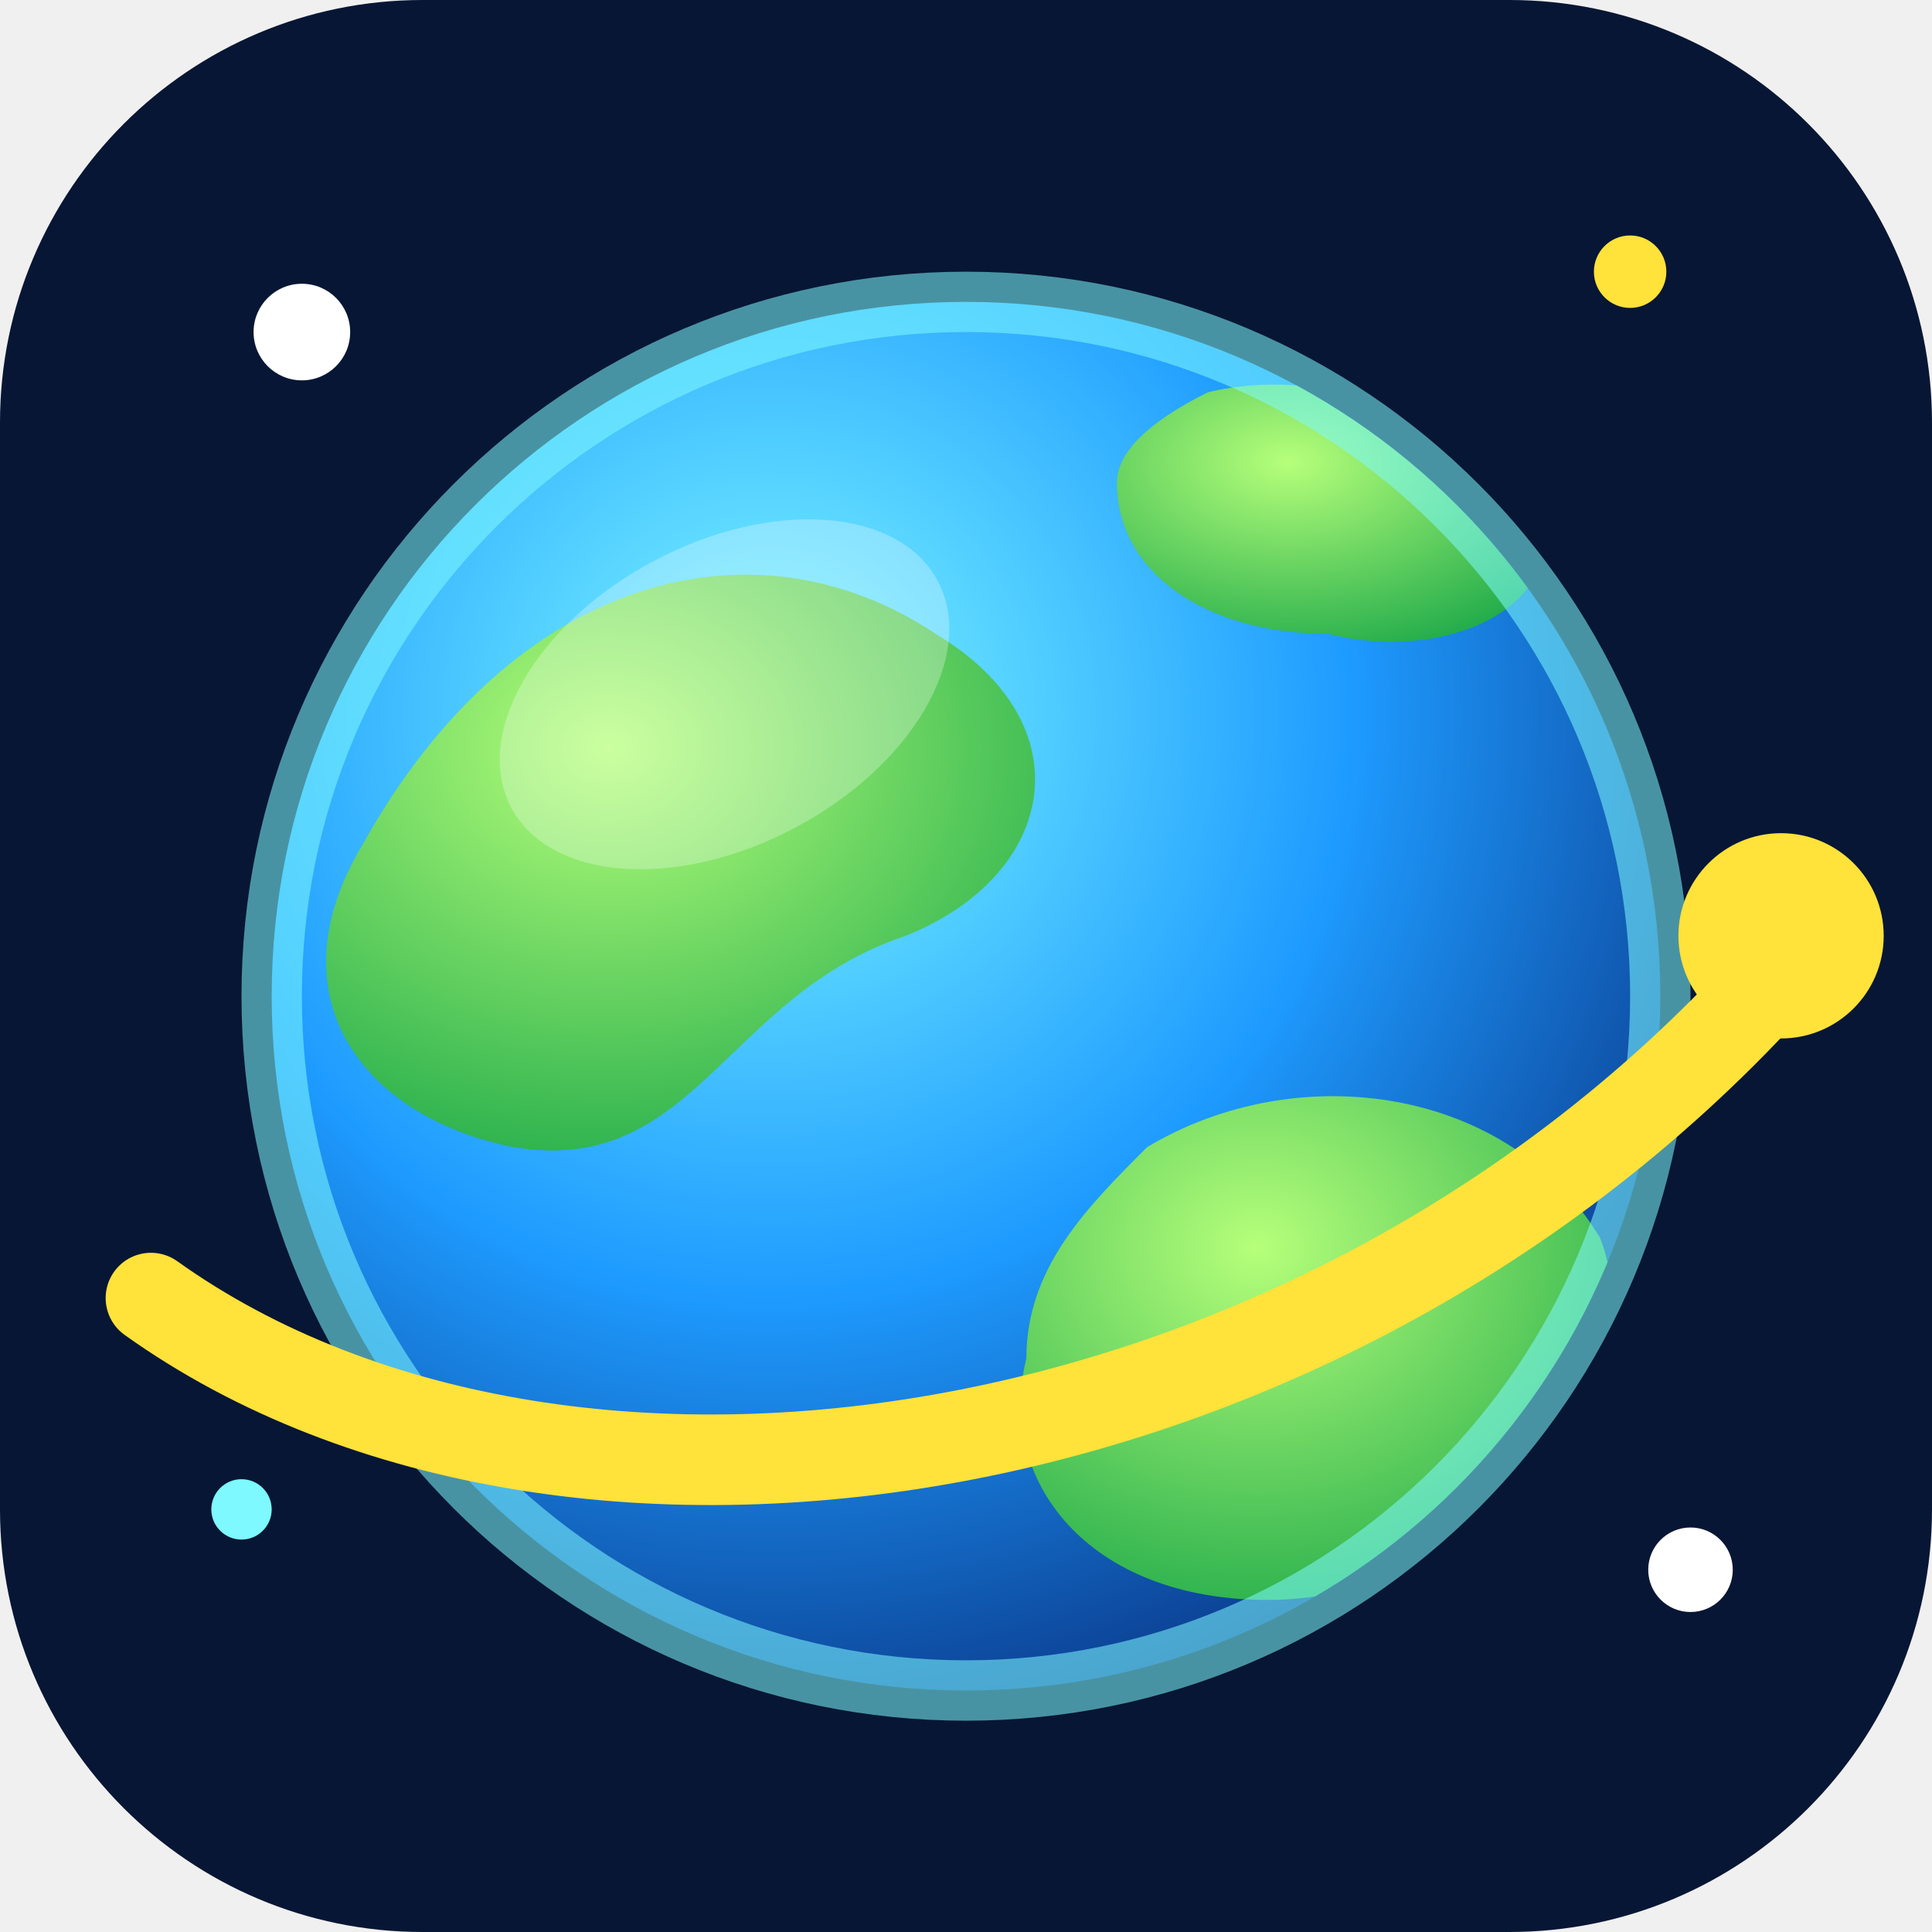
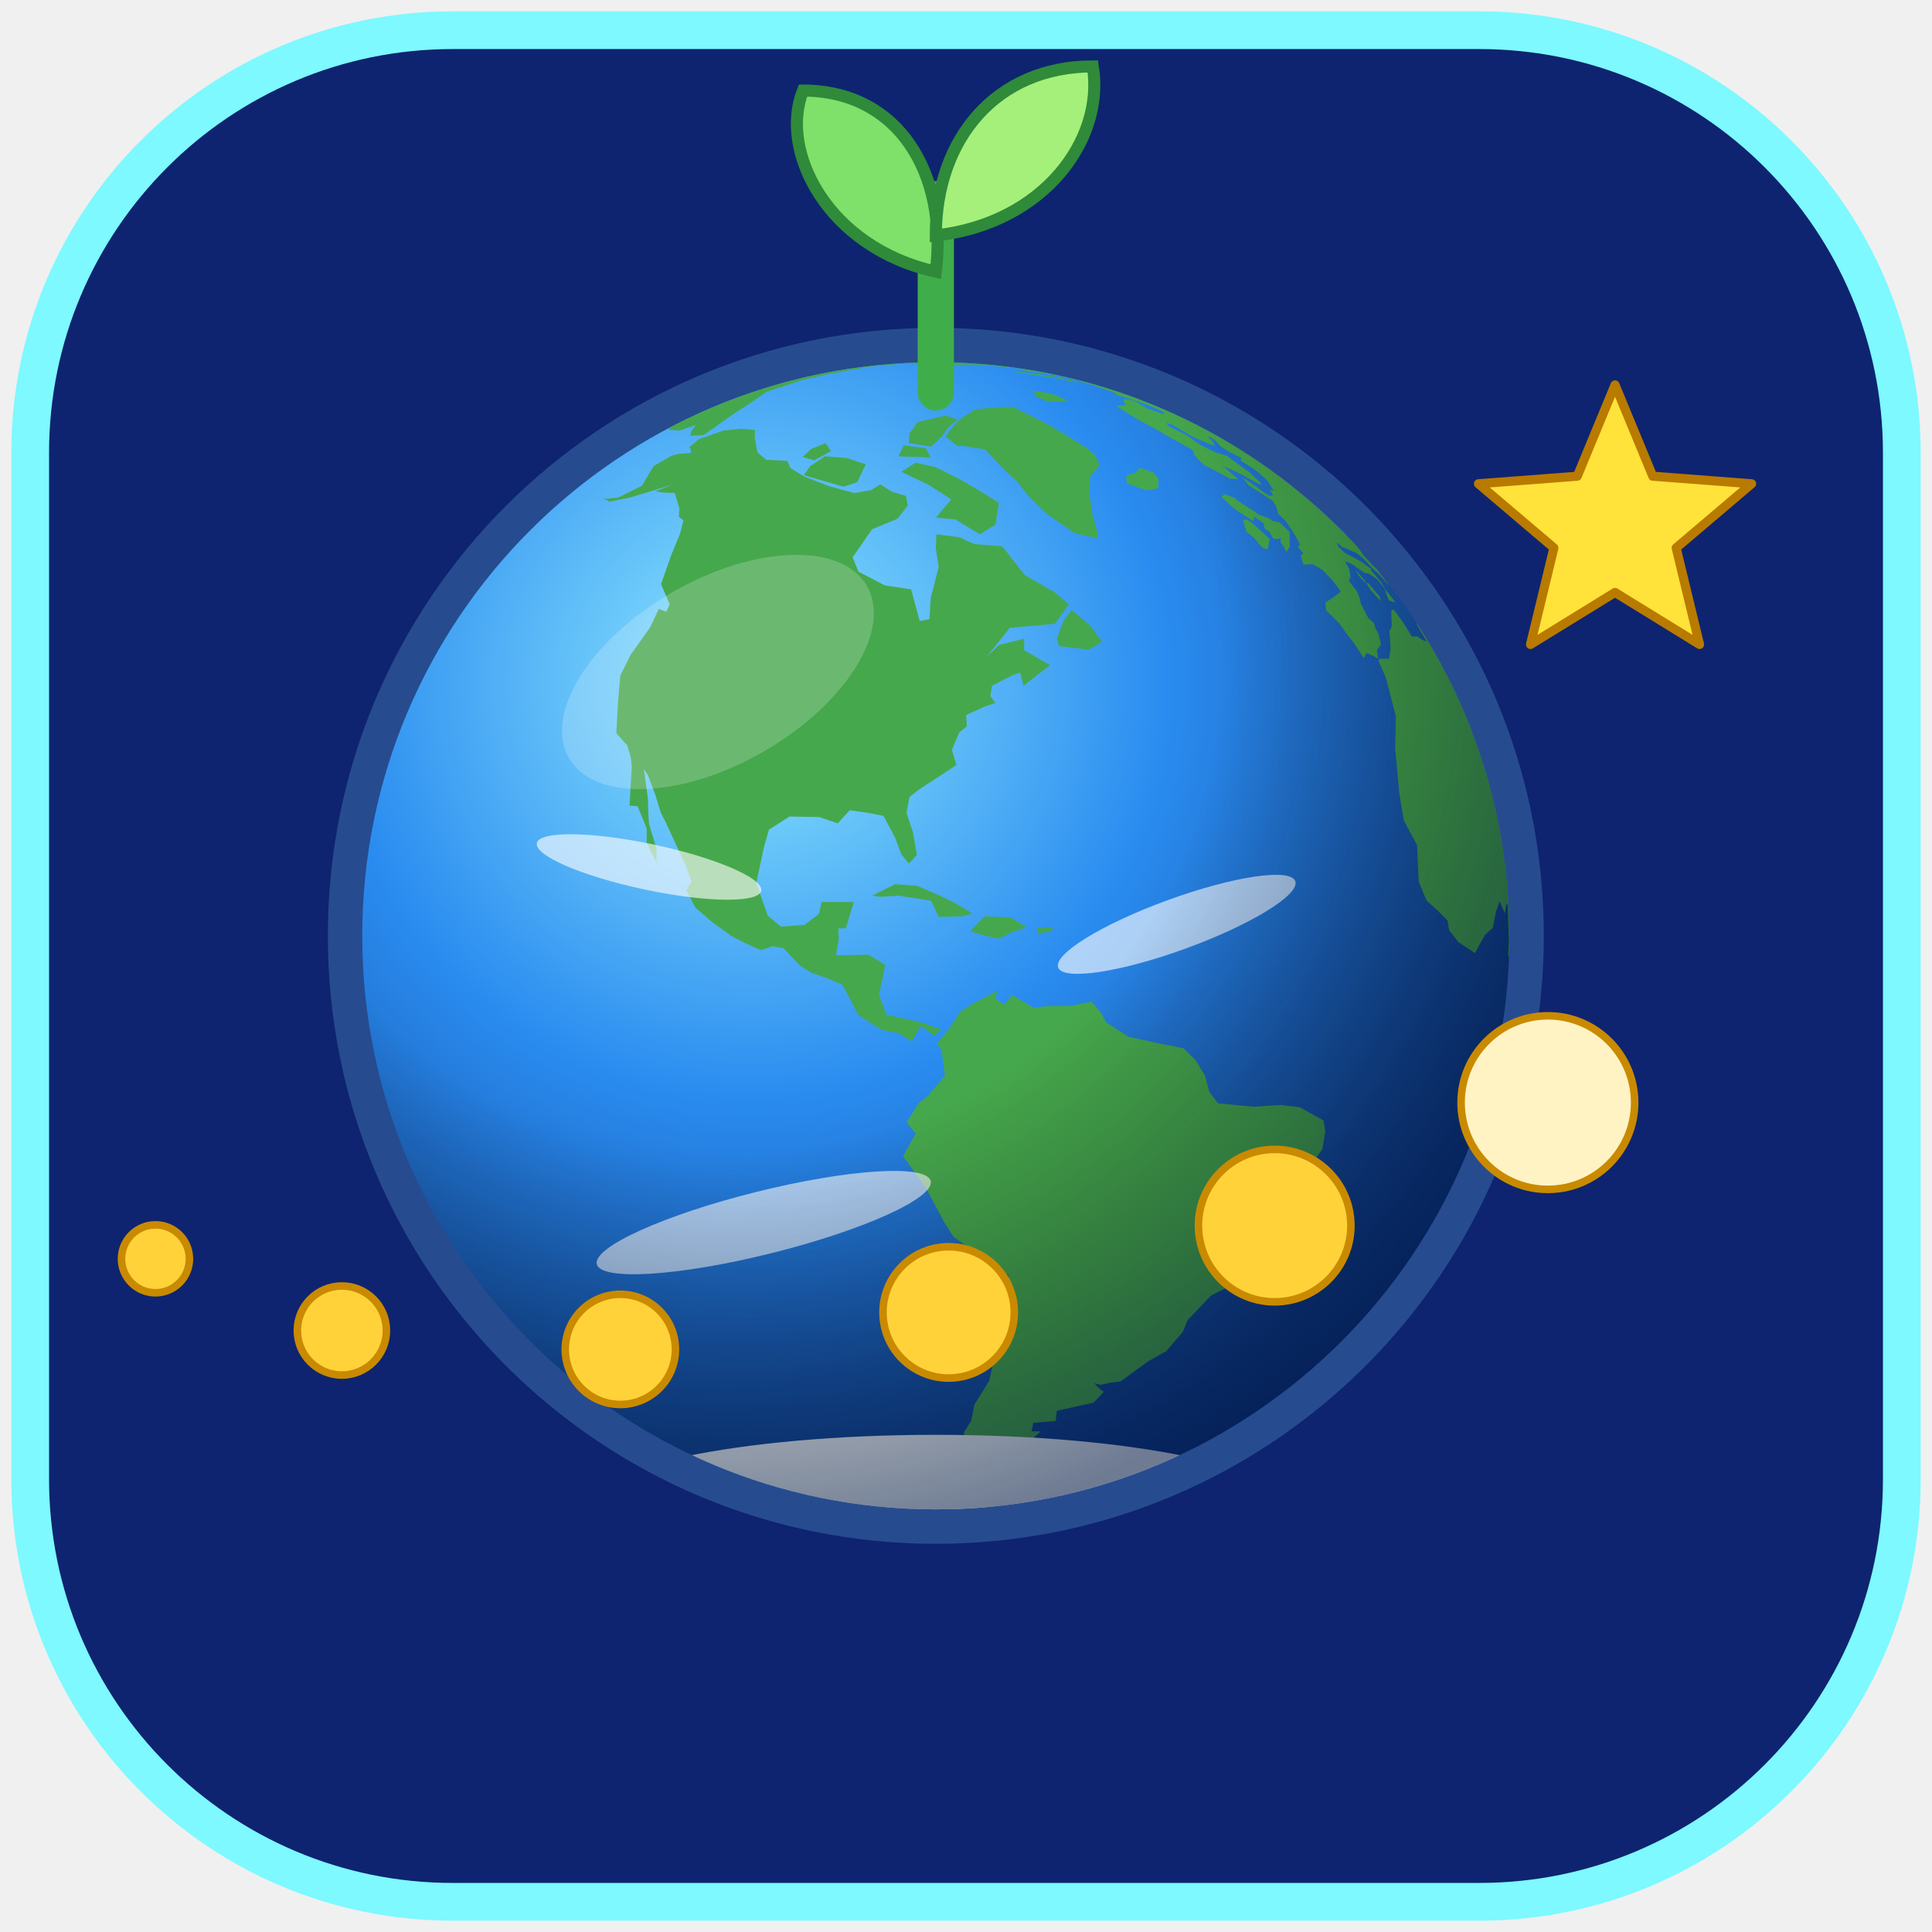
- <svg xmlns="http://www.w3.org/2000/svg" viewBox="0 0 64 64">
+ <svg xmlns="http://www.w3.org/2000/svg" viewBox="0 0 256 256" font-family="'Trebuchet MS','Segoe UI',Verdana,sans-serif">
  <defs>
-     <radialGradient id="s" cx="36%" cy="30%" r="75%">
-       <stop offset="0" stop-color="#7df9ff" />
-       <stop offset=".55" stop-color="#1e9bff" />
-       <stop offset="1" stop-color="#0a3a8c" />
+     <radialGradient id="sea" cx="34%" cy="28%" r="80%">
+       <stop offset="0" stop-color="#8fe9ff" />
+       <stop offset=".45" stop-color="#2a8cf0" />
+       <stop offset="1" stop-color="#0a2f7a" />
    </radialGradient>
-     <radialGradient id="g" cx="40%" cy="30%" r="80%">
-       <stop offset="0" stop-color="#b6ff7a" />
-       <stop offset="1" stop-color="#1faa4a" />
+     <radialGradient id="land" cx="38%" cy="28%" r="85%">
+       <stop offset="0" stop-color="#c9f08a" />
+       <stop offset=".6" stop-color="#4fb04a" />
+       <stop offset="1" stop-color="#1f7a3a" />
    </radialGradient>
-     <clipPath id="c">
-       <circle cx="32" cy="33" r="23" />
+     <radialGradient id="shade" cx="32%" cy="26%" r="78%">
+       <stop offset=".55" stop-color="#000" stop-opacity="0" />
+       <stop offset="1" stop-color="#00123a" stop-opacity=".55" />
+     </radialGradient>
+     <linearGradient id="gold" x1="0" y1="0" x2="0" y2="1">
+       <stop offset="0" stop-color="#fff6b0" />
+       <stop offset=".5" stop-color="#ffd23a" />
+       <stop offset="1" stop-color="#f08f00" />
+     </linearGradient>
+     <linearGradient id="goldH" x1="0" y1="0" x2="1" y2="0">
+       <stop offset="0" stop-color="#ffb300" />
+       <stop offset=".5" stop-color="#fff2a0" />
+       <stop offset="1" stop-color="#ffb300" />
+     </linearGradient>
+     <linearGradient id="cy" x1="0" y1="0" x2="0" y2="1">
+       <stop offset="0" stop-color="#c9fbff" />
+       <stop offset="1" stop-color="#45c8f2" />
+     </linearGradient>
+     <linearGradient id="skin" x1="0" y1="0" x2="0" y2="1">
+       <stop offset="0" stop-color="#ffd0a0" />
+       <stop offset="1" stop-color="#f0a060" />
+     </linearGradient>
+   </defs>
+   <rect x="4" y="4" width="248" height="248" rx="56" fill="#0e2470" stroke="#7df9ff" stroke-width="5" />
+   <defs>
+     <clipPath id="cic">
+       <circle cx="124" cy="124" r="76" />
    </clipPath>
  </defs>
-   <rect width="64" height="64" rx="14" fill="#071634" />
-   <circle cx="10" cy="11" r="1.6" fill="#fff" />
-   <circle cx="54" cy="9" r="1.2" fill="#ffe23a" />
-   <circle cx="56" cy="52" r="1.4" fill="#fff" />
-   <circle cx="8" cy="50" r="1" fill="#7df9ff" />
-   <circle cx="32" cy="33" r="23" fill="url(#s)" />
-   <g clip-path="url(#c)" fill="url(#g)">
-     <path d="M12 28c5-9 13-11 19-7 5 3 4 8-1 10-6 2-7 8-13 7-5-1-8-5-5-10z" />
-     <path d="M38 38c5-3 12-2 15 3 2 5-4 12-11 12-6 0-9-4-8-8 0-3 2-5 4-7z" />
-     <path d="M40 13c4-1 9 1 11 4 1 3-3 5-7 4-4 0-7-2-7-5 0-1 1-2 3-3z" />
+   <circle cx="124" cy="124" r="80.56" fill="#7fd8ff" opacity=".22" />
+   <circle cx="124" cy="124" r="76" fill="url(#sea)" />
+   <g clip-path="url(#cic)">
+     <g transform="translate(124 124) scale(76)">
+       <g fill="#46a84c">
+         <path d="M0.772,-0.479L0.785,-0.449L0.802,-0.383L0.801,-0.326L0.808,-0.249L0.816,-0.201L0.839,-0.158L0.842,-0.094L0.856,-0.061L0.875,-0.044L0.892,-0.027L0.895,-0.010L0.911,0.011L0.940,0.030L0.957,-0.001L0.971,-0.014L0.977,-0.043L0.983,-0.060L0.992,-0.039L0.995,-0.056L0.997,-0.054L0.999,0.007L0.998,0.034L1.017,0.082L1.015,0.100L1.010,0.142L0.999,0.205L0.979,0.286L0.951,0.369L0.924,0.432L0.914,0.453L0.871,0.530L0.865,0.540L0.881,0.514L0.892,0.494L0.922,0.435L0.954,0.361L0.970,0.316L0.991,0.243L1.012,0.124L1.019,0.033L1.019,-0.032L1.016,-0.089L1.005,-0.175L0.991,-0.241L0.957,-0.353L0.920,-0.441L0.909,-0.463L0.928,-0.424L0.944,-0.386L0.942,-0.391L0.929,-0.422L0.927,-0.426L0.905,-0.470L0.877,-0.522L0.855,-0.556L0.835,-0.585L0.824,-0.602L0.834,-0.588L0.846,-0.569L0.839,-0.542L0.856,-0.513L0.850,-0.515L0.839,-0.522L0.830,-0.522L0.813,-0.549L0.799,-0.568L0.795,-0.569L0.794,-0.563L0.795,-0.540L0.791,-0.531L0.793,-0.500L0.790,-0.483L0.773,-0.483Z" />
+         <path d="M0.771,-0.483L0.763,-0.488L0.751,-0.493L0.746,-0.484L0.730,-0.509L0.716,-0.527L0.704,-0.544L0.681,-0.567L0.679,-0.581L0.690,-0.588L0.698,-0.594L0.706,-0.600L0.693,-0.618L0.674,-0.638L0.657,-0.648L0.641,-0.647L0.636,-0.663L0.641,-0.667L0.631,-0.678L0.635,-0.682L0.627,-0.697L0.621,-0.707L0.610,-0.723L0.597,-0.736L0.594,-0.747L0.588,-0.758L0.565,-0.773L0.546,-0.785L0.534,-0.800L0.544,-0.793L0.556,-0.785L0.569,-0.775L0.582,-0.767L0.588,-0.768L0.582,-0.778L0.589,-0.776L0.578,-0.794L0.556,-0.813L0.531,-0.829L0.533,-0.833L0.511,-0.844L0.497,-0.853L0.488,-0.863L0.476,-0.871L0.475,-0.870L0.484,-0.860L0.486,-0.854L0.471,-0.860L0.446,-0.871L0.411,-0.892L0.401,-0.894L0.407,-0.888L0.437,-0.873L0.461,-0.856L0.487,-0.843L0.507,-0.837L0.547,-0.808L0.568,-0.788L0.565,-0.787L0.559,-0.790L0.534,-0.804L0.515,-0.813L0.501,-0.819L0.527,-0.796L0.513,-0.797L0.491,-0.809L0.469,-0.820L0.459,-0.829L0.451,-0.838L0.448,-0.847L0.410,-0.868L0.386,-0.882L0.360,-0.896L0.346,-0.904L0.324,-0.918L0.315,-0.924L0.330,-0.925L0.330,-0.929L0.326,-0.933L0.330,-0.936L0.346,-0.933L0.367,-0.920L0.398,-0.909L0.397,-0.913L0.378,-0.922L0.346,-0.934L0.312,-0.944L0.317,-0.945L0.277,-0.959L0.251,-0.967L0.228,-0.973L0.211,-0.977L0.168,-0.984L0.151,-0.986L0.152,-0.988L0.137,-0.990L0.106,-0.993L0.067,-0.996L0.008,-0.995L-0.009,-0.995L-0.054,-0.998L-0.116,-0.992L-0.185,-0.980L-0.236,-0.968L-0.296,-0.948L-0.317,-0.933L-0.351,-0.911L-0.405,-0.873L-0.428,-0.872L-0.426,-0.880L-0.418,-0.891L-0.446,-0.881L-0.464,-0.882L-0.466,-0.885L-0.496,-0.891L-0.509,-0.884L-0.527,-0.873L-0.484,-0.898L-0.446,-0.917L-0.407,-0.913L-0.416,-0.931L-0.389,-0.943L-0.343,-0.960L-0.352,-0.957L-0.394,-0.941L-0.441,-0.920L-0.433,-0.924L-0.403,-0.937L-0.395,-0.941L-0.439,-0.921L-0.442,-0.919L-0.414,-0.932L-0.388,-0.943L-0.358,-0.955L-0.338,-0.962L-0.308,-0.972L-0.292,-0.977L-0.303,-0.974L-0.286,-0.979L-0.273,-0.983L-0.251,-0.989L-0.282,-0.980L-0.334,-0.964L-0.310,-0.972L-0.303,-0.974L-0.371,-0.950L-0.385,-0.944L-0.372,-0.950L-0.362,-0.954L-0.298,-0.976L-0.229,-0.994L-0.216,-0.997L-0.197,-1.001L-0.182,-1.004L-0.124,-1.012L-0.106,-1.015L-0.186,-1.003L-0.231,-0.994L-0.242,-0.991L-0.186,-1.003L-0.109,-1.014L-0.110,-1.014L-0.055,-1.019L0.000,-1.020L0.050,-1.019L0.072,-1.017L0.103,-1.015L0.066,-1.018L-0.013,-1.020L-0.066,-1.018L-0.097,-1.015L0.035,-1.019L0.076,-1.017L0.148,-1.009L0.130,-1.012L0.132,-1.011L0.171,-1.006L0.230,-0.994L0.219,-0.996L0.248,-0.989L0.252,-0.988L0.296,-0.976L0.339,-0.962L0.379,-0.947L0.408,-0.935L0.483,-0.898L0.567,-0.848L0.600,-0.825L0.648,-0.787L0.698,-0.744L0.720,-0.723L0.712,-0.730L0.692,-0.749L0.674,-0.765L0.645,-0.790L0.623,-0.808L0.618,-0.811L0.661,-0.777L0.654,-0.782L0.633,-0.800L0.647,-0.789L0.651,-0.786L0.673,-0.766L0.697,-0.745L0.732,-0.711L0.727,-0.716L0.751,-0.690L0.749,-0.693L0.752,-0.689L0.758,-0.683L0.767,-0.673L0.778,-0.659L0.781,-0.657L0.792,-0.643L0.773,-0.665L0.784,-0.652L0.771,-0.668L0.755,-0.686L0.735,-0.707L0.754,-0.687L0.746,-0.695L0.748,-0.694L0.781,-0.656L0.801,-0.631L0.847,-0.568L0.871,-0.530L0.897,-0.486L0.927,-0.425L0.933,-0.411L0.906,-0.469L0.882,-0.512L0.862,-0.546L0.843,-0.574L0.829,-0.594L0.849,-0.566L0.835,-0.585L0.824,-0.602L0.816,-0.612L0.805,-0.626L0.784,-0.652L0.767,-0.673L0.753,-0.688L0.758,-0.682L0.775,-0.664L0.775,-0.663L0.787,-0.648L0.771,-0.667L0.741,-0.671L0.735,-0.678L0.746,-0.663L0.761,-0.647L0.769,-0.639L0.773,-0.634L0.791,-0.610L0.787,-0.614L0.773,-0.630L0.763,-0.639L0.745,-0.658L0.734,-0.667L0.723,-0.672L0.716,-0.675L0.708,-0.678L0.699,-0.686L0.702,-0.678L0.714,-0.667L0.724,-0.662L0.742,-0.652L0.760,-0.639L0.758,-0.638L0.776,-0.617L0.786,-0.601L0.770,-0.621L0.756,-0.631L0.747,-0.633L0.724,-0.649L0.713,-0.653L0.721,-0.639L0.723,-0.626L0.720,-0.619L0.734,-0.601L0.739,-0.589L0.741,-0.579L0.754,-0.554L0.764,-0.545L0.766,-0.537L0.772,-0.526L0.776,-0.508L0.769,-0.498Z" />
+         <path d="M-0.413,-0.866L-0.370,-0.881L-0.341,-0.884L-0.315,-0.882L-0.316,-0.870L-0.313,-0.853L-0.311,-0.843L-0.296,-0.830L-0.259,-0.828L-0.253,-0.815L-0.228,-0.800L-0.186,-0.784L-0.142,-0.772L-0.113,-0.777L-0.097,-0.787L-0.076,-0.774L-0.052,-0.767L-0.049,-0.750L-0.067,-0.727L-0.111,-0.709L-0.145,-0.660L-0.135,-0.635L-0.089,-0.611L-0.043,-0.604L-0.028,-0.549L-0.011,-0.552L-0.009,-0.588L0.005,-0.643L0.000,-0.676L0.001,-0.700L0.041,-0.695L0.067,-0.683L0.116,-0.679L0.155,-0.629L0.207,-0.599L0.232,-0.578L0.208,-0.544L0.129,-0.537L0.114,-0.518L0.089,-0.487L0.110,-0.507L0.154,-0.518L0.154,-0.498L0.199,-0.472L0.214,-0.483L0.177,-0.455L0.153,-0.436L0.147,-0.459L0.135,-0.455L0.098,-0.436L0.095,-0.418L0.104,-0.406L0.086,-0.400L0.053,-0.385L0.054,-0.365L0.041,-0.355L0.028,-0.324L0.036,-0.298L0.003,-0.276L-0.028,-0.256L-0.046,-0.242L-0.051,-0.214L-0.040,-0.181L-0.033,-0.141L-0.047,-0.126L-0.060,-0.142L-0.071,-0.171L-0.091,-0.209L-0.116,-0.214L-0.150,-0.219L-0.171,-0.196L-0.203,-0.207L-0.255,-0.208L-0.291,-0.185L-0.300,-0.153L-0.313,-0.092L-0.293,-0.035L-0.270,-0.016L-0.229,-0.019L-0.204,-0.038L-0.199,-0.059L-0.143,-0.059L-0.157,-0.013L-0.170,-0.013L-0.169,0.004L-0.174,0.034L-0.117,0.033L-0.088,0.051L-0.099,0.103L-0.086,0.138L-0.033,0.149L0.010,0.163L-0.003,0.174L-0.026,0.157L-0.042,0.184L-0.064,0.170L-0.095,0.164L-0.135,0.138L-0.163,0.085L-0.192,0.073L-0.218,0.064L-0.237,0.052L-0.265,0.022L-0.284,0.018L-0.305,0.025L-0.336,0.011L-0.357,-0.000L-0.390,-0.024L-0.419,-0.049L-0.435,-0.079L-0.426,-0.095L-0.437,-0.125L-0.453,-0.159L-0.471,-0.198L-0.480,-0.216L-0.489,-0.246L-0.502,-0.280L-0.509,-0.291L-0.502,-0.240L-0.501,-0.209L-0.500,-0.195L-0.487,-0.152L-0.487,-0.128L-0.504,-0.162L-0.504,-0.187L-0.520,-0.226L-0.534,-0.227L-0.530,-0.296L-0.532,-0.312L-0.538,-0.332L-0.557,-0.353L-0.554,-0.409L-0.550,-0.454L-0.532,-0.490L-0.498,-0.538L-0.483,-0.570L-0.470,-0.565L-0.464,-0.578L-0.479,-0.613L-0.462,-0.662L-0.446,-0.701L-0.440,-0.724L-0.448,-0.731L-0.447,-0.745L-0.455,-0.772L-0.477,-0.773L-0.489,-0.775L-0.458,-0.787L-0.507,-0.772L-0.534,-0.764L-0.569,-0.757L-0.580,-0.763L-0.574,-0.762L-0.554,-0.764L-0.512,-0.785L-0.500,-0.806L-0.492,-0.819L-0.461,-0.837L-0.450,-0.840L-0.427,-0.842L-0.427,-0.848L-0.430,-0.852Z" />
+         <path d="M0.021,0.165L0.043,0.132L0.065,0.118L0.107,0.096L0.104,0.110L0.120,0.120L0.133,0.103L0.171,0.126L0.189,0.123L0.235,0.122L0.272,0.115L0.288,0.134L0.297,0.151L0.336,0.176L0.386,0.187L0.432,0.196L0.453,0.217L0.469,0.243L0.477,0.272L0.492,0.292L0.554,0.298L0.601,0.295L0.635,0.299L0.676,0.322L0.679,0.341L0.674,0.372L0.620,0.446L0.608,0.478L0.595,0.520L0.574,0.559L0.541,0.602L0.526,0.604L0.480,0.627L0.439,0.670L0.431,0.690L0.402,0.724L0.370,0.742L0.322,0.777L0.305,0.779L0.287,0.783L0.276,0.780L0.287,0.791L0.293,0.795L0.275,0.814L0.211,0.828L0.209,0.846L0.170,0.849L0.167,0.864L0.183,0.864L0.159,0.885L0.127,0.894L0.141,0.908L0.112,0.924L0.095,0.935L0.102,0.939L0.095,0.951L0.126,0.951L0.104,0.958L0.080,0.955L0.042,0.942L0.028,0.927L0.029,0.905L0.051,0.878L0.049,0.866L0.062,0.845L0.067,0.818L0.093,0.776L0.101,0.740L0.121,0.661L0.127,0.592L0.110,0.580L0.031,0.525L0.015,0.500L-0.017,0.440L-0.057,0.384L-0.035,0.345L-0.051,0.325L-0.030,0.292L-0.014,0.279L0.016,0.244L0.010,0.199L0.002,0.187Z" />
+         <path d="M-0.221,0.996L-0.227,0.994L-0.241,0.991L-0.232,0.993L-0.191,1.002L-0.115,1.014L-0.064,1.018L-0.010,1.020L0.017,1.000L0.066,0.995L0.111,0.987L0.161,0.979L0.126,0.988L0.094,0.995L0.087,1.016L0.104,1.015L0.132,1.011L0.173,1.005L0.249,0.989L0.313,0.971L0.350,0.958L0.366,0.952L0.369,0.951L0.370,0.951L0.354,0.957L0.250,0.989L0.200,1.000L0.192,1.002L0.112,1.014L0.019,1.020L-0.076,1.017L-0.162,1.007L-0.281,0.980L-0.319,0.969L-0.336,0.963L-0.337,0.963L-0.319,0.969L-0.245,0.990L-0.221,0.996L-0.000,1.020L-0.000,1.020Z" />
+         <path d="M0.043,-0.901L0.069,-0.918L0.111,-0.922L0.135,-0.922L0.195,-0.892L0.259,-0.853L0.277,-0.839L0.286,-0.821L0.269,-0.801L0.268,-0.769L0.273,-0.735L0.282,-0.703L0.282,-0.693L0.242,-0.702L0.193,-0.736L0.162,-0.766L0.142,-0.792L0.121,-0.811L0.086,-0.848L0.049,-0.854L0.037,-0.854L0.017,-0.871L0.033,-0.892Z" />
+         <path d="M0.110,-0.755L0.104,-0.717L0.077,-0.700L0.034,-0.726L0.000,-0.729L0.027,-0.761L-0.012,-0.786L-0.060,-0.809L-0.035,-0.825L0.000,-0.817L0.040,-0.797L0.071,-0.779Z" />
+         <path d="M-0.047,-0.859L-0.008,-0.853L0.010,-0.870L0.023,-0.888L0.038,-0.900L0.017,-0.907L-0.031,-0.896L-0.046,-0.876Z" />
+         <path d="M-0.230,-0.803L-0.161,-0.783L-0.137,-0.791L-0.122,-0.822L-0.155,-0.833L-0.193,-0.836L-0.219,-0.819Z" />
+         <path d="M-0.232,-0.835L-0.212,-0.829L-0.183,-0.845L-0.192,-0.859L-0.217,-0.849Z" />
+         <path d="M-0.065,-0.836L-0.009,-0.834L-0.017,-0.850L-0.056,-0.855Z" />
+         <path d="M0.215,-0.505L0.267,-0.499L0.290,-0.513L0.269,-0.541L0.237,-0.568L0.223,-0.550L0.211,-0.518Z" />
+         <path d="M-0.111,-0.070L-0.071,-0.090L-0.032,-0.087L0.016,-0.066L0.039,-0.054L0.064,-0.039L0.046,-0.034L0.005,-0.033L-0.008,-0.061L-0.032,-0.065L-0.065,-0.070L-0.097,-0.068Z" />
+         <path d="M0.060,-0.008L0.085,-0.034L0.131,-0.032L0.158,-0.015L0.132,-0.006L0.110,0.005L0.083,-0.001Z" />
+         <path d="M0.178,-0.014L0.204,-0.014L0.201,-0.007L0.178,-0.005Z" />
+         <path d="M0.611,-0.669L0.617,-0.678L0.617,-0.692L0.617,-0.704L0.599,-0.721L0.588,-0.723L0.581,-0.728L0.564,-0.734L0.549,-0.744L0.527,-0.758L0.520,-0.764L0.503,-0.770L0.498,-0.765L0.519,-0.746L0.533,-0.736L0.554,-0.723L0.555,-0.731L0.572,-0.719L0.573,-0.710L0.581,-0.705L0.589,-0.692L0.596,-0.692L0.602,-0.693L0.601,-0.686L0.607,-0.678Z" />
+         <path d="M0.582,-0.692L0.568,-0.705L0.551,-0.720L0.542,-0.726L0.536,-0.725L0.537,-0.719L0.542,-0.704L0.554,-0.695L0.568,-0.678L0.578,-0.673L0.580,-0.681Z" />
+         <path d="M0.366,-0.777L0.333,-0.789L0.332,-0.802L0.349,-0.808L0.355,-0.816L0.379,-0.808L0.388,-0.797L0.388,-0.781L0.378,-0.778Z" />
+         <path d="M0.194,-0.932L0.173,-0.941L0.174,-0.946L0.164,-0.951L0.203,-0.945L0.230,-0.933L0.216,-0.931Z" />
+         <path d="M0.249,-0.964L0.204,-0.973L0.156,-0.980L0.124,-0.985L0.147,-0.983L0.199,-0.976L0.239,-0.968Z" />
+         <path d="M0.790,-0.585L0.786,-0.594L0.783,-0.605L0.801,-0.582L0.797,-0.582Z" />
+         <path d="M0.776,-0.583L0.774,-0.591L0.755,-0.614L0.750,-0.616L0.758,-0.603Z" />
+         <path d="M0.749,-0.615L0.749,-0.618L0.731,-0.639L0.738,-0.627Z" />
+         <path d="M0.800,-0.600L0.807,-0.624L0.810,-0.620L0.802,-0.596Z" />
+       </g>
+       <g fill="#2a8cf0">
+         <path d="M0.710,-0.703L0.687,-0.726L0.670,-0.742L0.652,-0.758L0.663,-0.775L0.678,-0.762L0.657,-0.780L0.653,-0.783L0.655,-0.782L0.658,-0.780L0.670,-0.769L0.687,-0.753L0.701,-0.741L0.699,-0.743L0.726,-0.716L0.734,-0.709L0.719,-0.695Z" />
+       </g>
+       <ellipse cx="0" cy="1.0" rx=".62" ry=".13" fill="#f4fbff" />
+     </g>
  </g>
-   <circle cx="32" cy="33" r="23" fill="none" stroke="#7df9ff" stroke-opacity=".55" stroke-width="2" />
-   <ellipse cx="24" cy="23" rx="8" ry="5" fill="#fff" opacity=".28" transform="rotate(-28 24 23)" />
-   <path d="M5 43c14 10 40 6 55-12" fill="none" stroke="#ffe23a" stroke-width="3" stroke-linecap="round" />
-   <circle cx="59" cy="31" r="3.4" fill="#ffe23a" />
+   <g clip-path="url(#cic)" fill="#fff" opacity=".62">
+     <ellipse cx="101.2" cy="162" rx="22.8" ry="4.18" transform="rotate(-14 101.2 162)" />
+     <ellipse cx="155.92" cy="122.48" rx="16.72" ry="3.42" transform="rotate(-20 155.92 122.48)" />
+     <ellipse cx="86" cy="114.88" rx="15.2" ry="3.04" transform="rotate(12 86 114.88)" />
+   </g>
+   <circle cx="124" cy="124" r="76" fill="url(#shade)" />
+   <ellipse cx="95.12" cy="89.04" rx="22.8" ry="12.16" fill="#fff" opacity=".2" transform="rotate(-30 95.12 89.04)" />
+   <circle cx="20.6" cy="166.8" r="4.5" fill="#ffd23a" stroke="#c98a00" stroke-width="1" opacity="1" />
+   <circle cx="45.3" cy="176.3" r="5.9" fill="#ffd23a" stroke="#c98a00" stroke-width="1" opacity="1" />
+   <circle cx="82.2" cy="178.8" r="7.3" fill="#ffd23a" stroke="#c98a00" stroke-width="1" opacity="1" />
+   <circle cx="125.7" cy="173.9" r="8.7" fill="#ffd23a" stroke="#c98a00" stroke-width="1" opacity="1" />
+   <circle cx="168.9" cy="162.4" r="10.1" fill="#ffd23a" stroke="#c98a00" stroke-width="1" opacity="1" />
+   <circle cx="205.1" cy="146.1" r="11.5" fill="#fff3c4" stroke="#c98a00" stroke-width="1" opacity="1" />
+   <path d="M214.0,51.0L219.0,63.1L232.1,64.1L222.1,72.6L225.2,85.4L214.0,78.5L202.8,85.4L205.9,72.6L195.9,64.1L209.0,63.1Z" fill="#ffe23a" stroke="#b97a00" stroke-width="1.2" stroke-linejoin="round" />
+   <path d="M124,52 C124,40.8 124,34.4 124,26.4" stroke="#3fae4a" stroke-width="4.8" fill="none" stroke-linecap="round" />
+   <path d="M124,36 C109.6,32.8 103.2,20 106.4,12 C119.2,12 125.6,23.2 124,36 Z" fill="#7fe06a" stroke="#2f8a3a" stroke-width="1.6" />
+   <path d="M124,31.2 C138.4,29.6 146.4,18.4 144.8,8.8 C132,8.8 124,18.4 124,31.2 Z" fill="#a5f07a" stroke="#2f8a3a" stroke-width="1.6" />
</svg>
